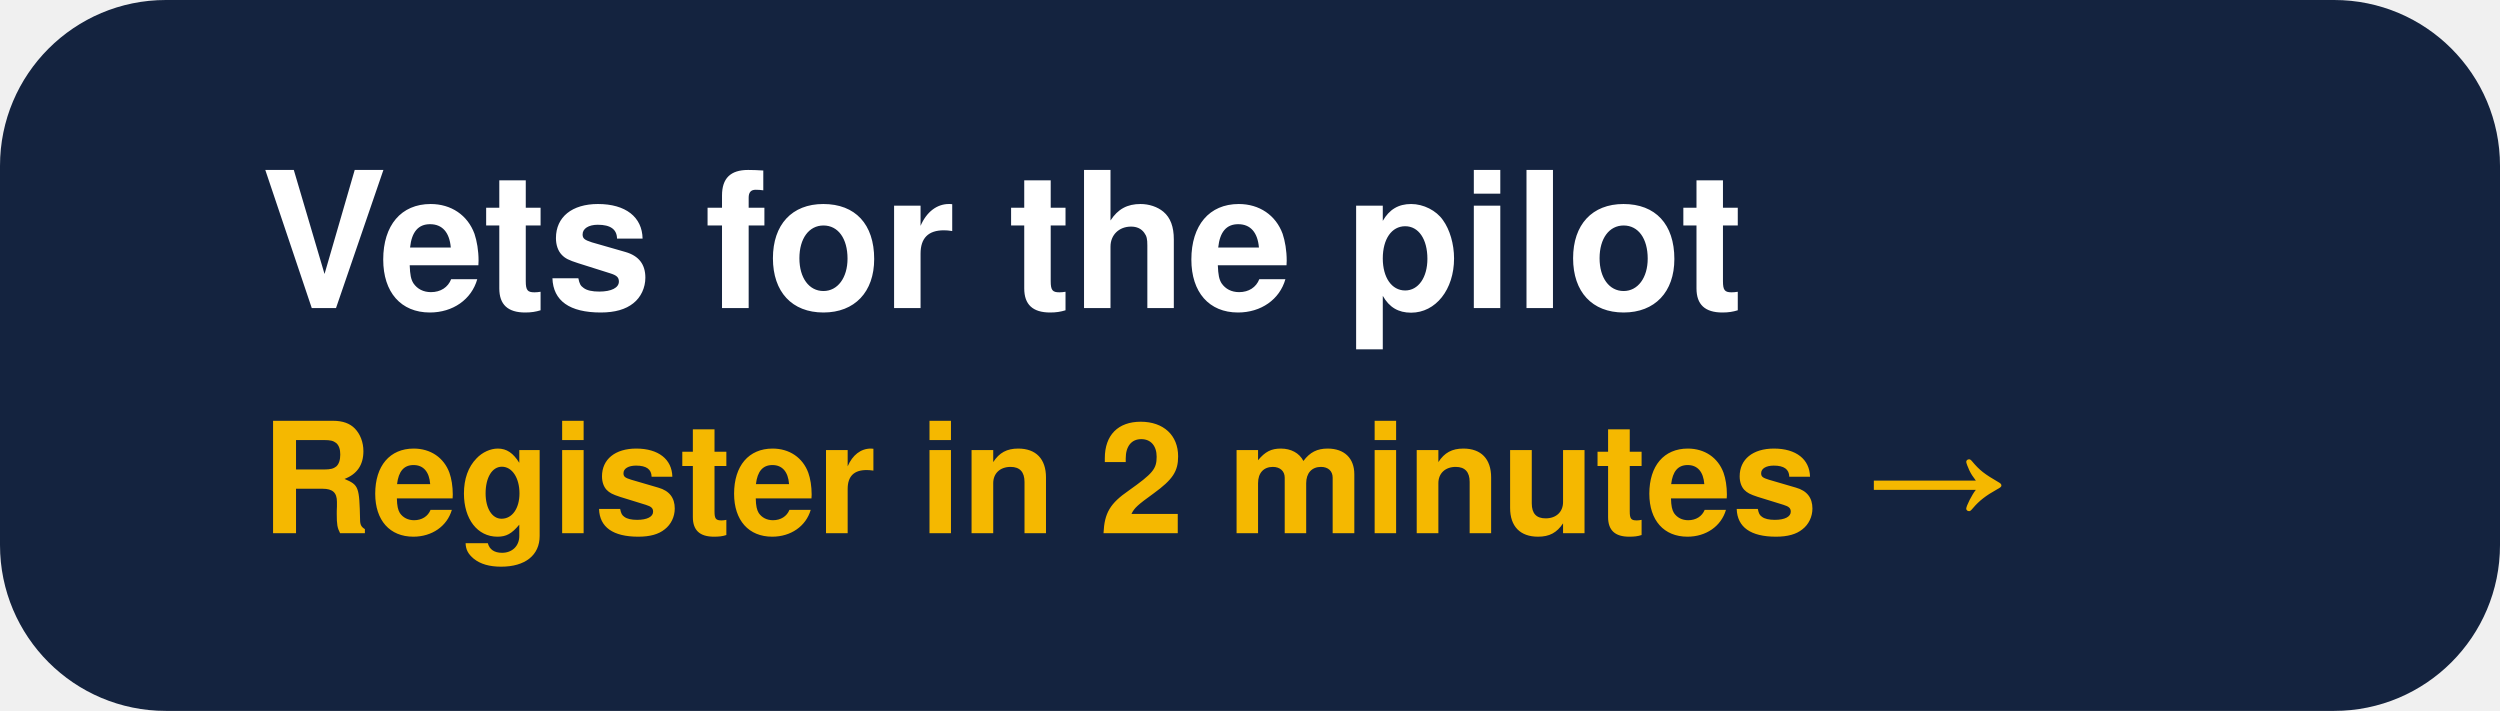
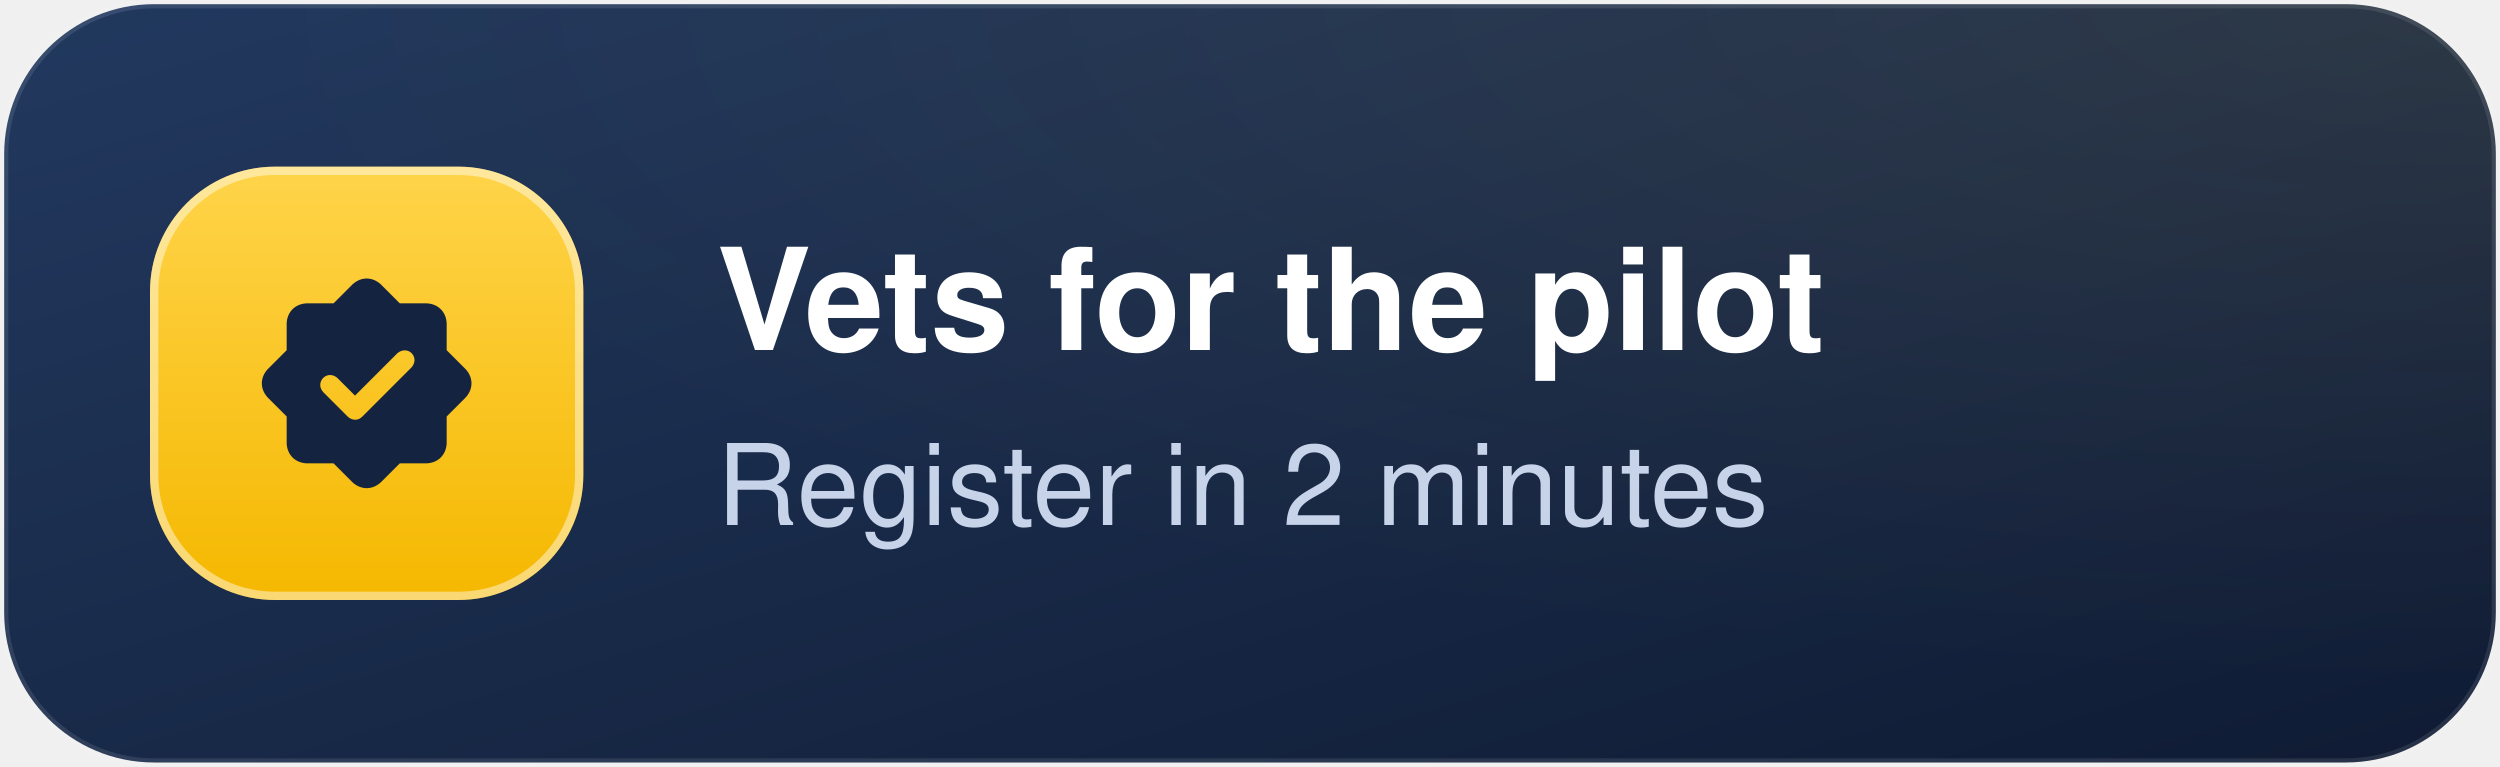
- <svg xmlns="http://www.w3.org/2000/svg" width="211" height="60" viewBox="0 0 211 60" role="img" aria-label="Vets for the pilot: Register in 2 minutes">
-   <rect width="211" height="60" rx="14" fill="#14233f" />
-   <text x="22" y="26" font-family="-apple-system, Segoe UI, Helvetica, Arial, sans-serif" font-size="16" font-weight="700" fill="#ffffff">Vets for the pilot</text>
-   <text x="22" y="45" font-family="-apple-system, Segoe UI, Helvetica, Arial, sans-serif" font-size="13" font-weight="600" fill="#f5b800">Register in 2 minutes →</text>
+ <svg xmlns="http://www.w3.org/2000/svg" width="300" height="92" viewBox="0 0 300 92" role="img" aria-label="Vets for the pilot: Register in 2 minutes">
+   <defs>
+     <linearGradient id="bg" x1="0" y1="0" x2="1" y2="1">
+       <stop offset="0" stop-color="#22395f" />
+       <stop offset="1" stop-color="#0f1b33" />
+     </linearGradient>
+     <linearGradient id="gold" x1="0" y1="0" x2="0" y2="1">
+       <stop offset="0" stop-color="#ffd44a" />
+       <stop offset="1" stop-color="#f5b800" />
+     </linearGradient>
+     <radialGradient id="glow" cx="1" cy="0" r="0.9">
+       <stop offset="0" stop-color="#ffc629" stop-opacity=".09" />
+       <stop offset="1" stop-color="#ffc629" stop-opacity="0" />
+     </radialGradient>
+   </defs>
+   <rect x="0.5" y="0.5" width="299" height="91" rx="18" fill="url(#bg)" />
+   <rect x="0.5" y="0.5" width="299" height="91" rx="18" fill="url(#glow)" />
+   <rect x="0.5" y="0.5" width="299" height="91" rx="18" fill="none" stroke="#ffffff" stroke-opacity=".1" />
+   <rect x="18" y="20" width="52" height="52" rx="15" fill="url(#gold)" />
+   <rect x="18.5" y="20.5" width="51" height="51" rx="14.5" fill="none" stroke="#ffffff" stroke-opacity=".45" />
+   <g transform="translate(29.6 31.6) scale(1.2)" color="#14233f">
+     <path fill="currentColor" d="M15.313 4.001H18c1.146.046 1.954.853 2 2v2.686l1.899 1.9c.778.851.778 1.977 0 2.828L20 15.314v2.687c-.046 1.146-.854 1.954-2 2h-2.687L13.414 21.9c-.851.778-1.977.778-2.828 0l-1.9-1.899H6c-1.147-.046-1.954-.854-2-2v-2.687l-1.9-1.899c-.778-.851-.778-1.977 0-2.828l1.9-1.9V6.001c.046-1.147.853-1.954 2-2h2.686l1.9-1.9c.851-.778 1.977-.778 2.828 0Zm-4.478 9.227L9.066 11.46c-.337-.295-.795-.394-1.201-.163a1 1 0 0 0-.473.616c-.094.359.024.691.26.962l2.476 2.474c.337.295.795.395 1.201.163l.213-.163l4.951-4.952c.295-.337.394-.795.163-1.201c-.339-.593-1.092-.637-1.577-.213Z" />
+   </g>
+   <text x="86" y="42" font-family="-apple-system, BlinkMacSystemFont, Segoe UI, Helvetica, Arial, sans-serif" font-size="17" font-weight="700" fill="#ffffff">Vets for the pilot</text>
+   <text x="86" y="63" font-family="-apple-system, BlinkMacSystemFont, Segoe UI, Helvetica, Arial, sans-serif" font-size="13.5" font-weight="500" fill="#c7d3e8">Register in 2 minutes</text>
</svg>
